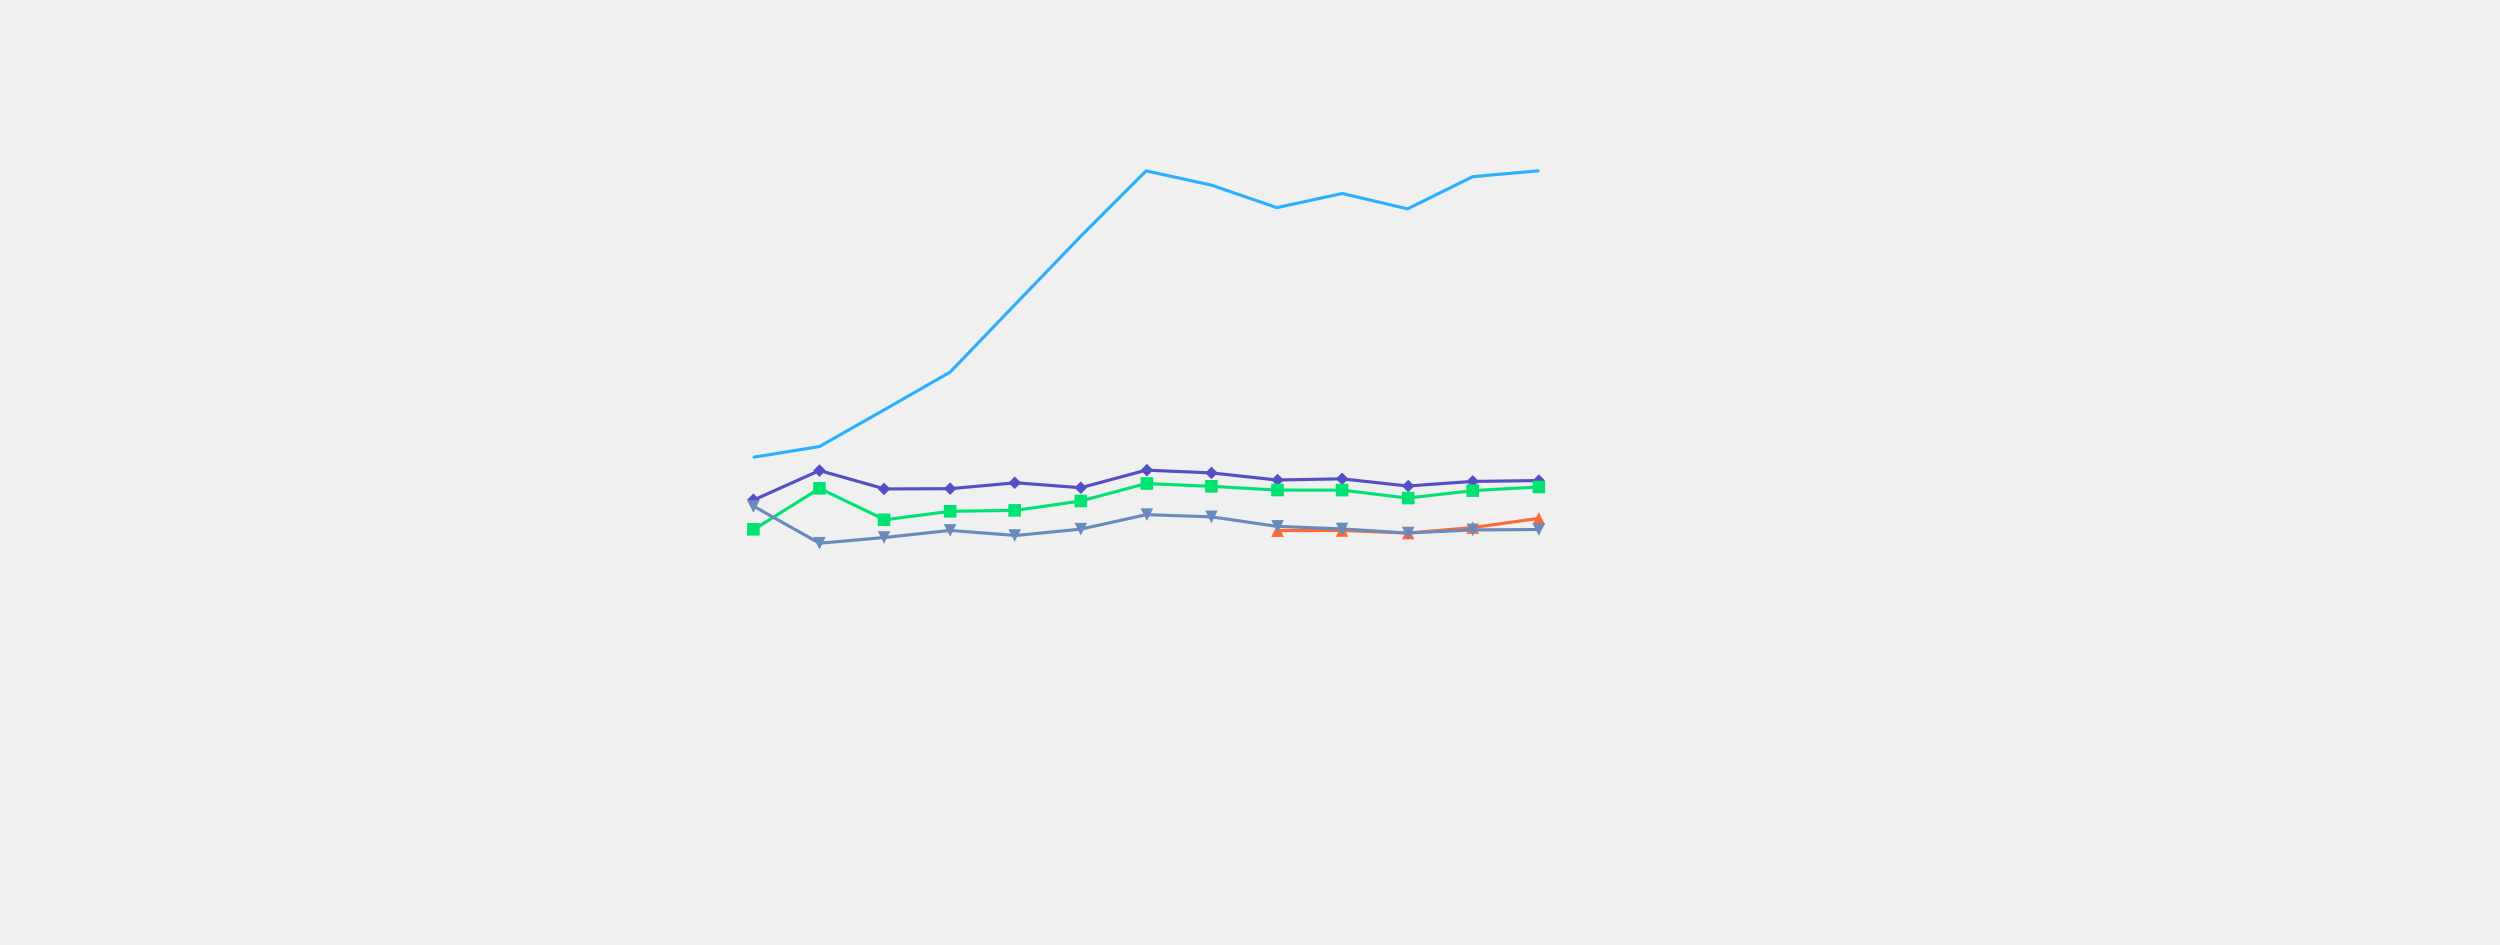
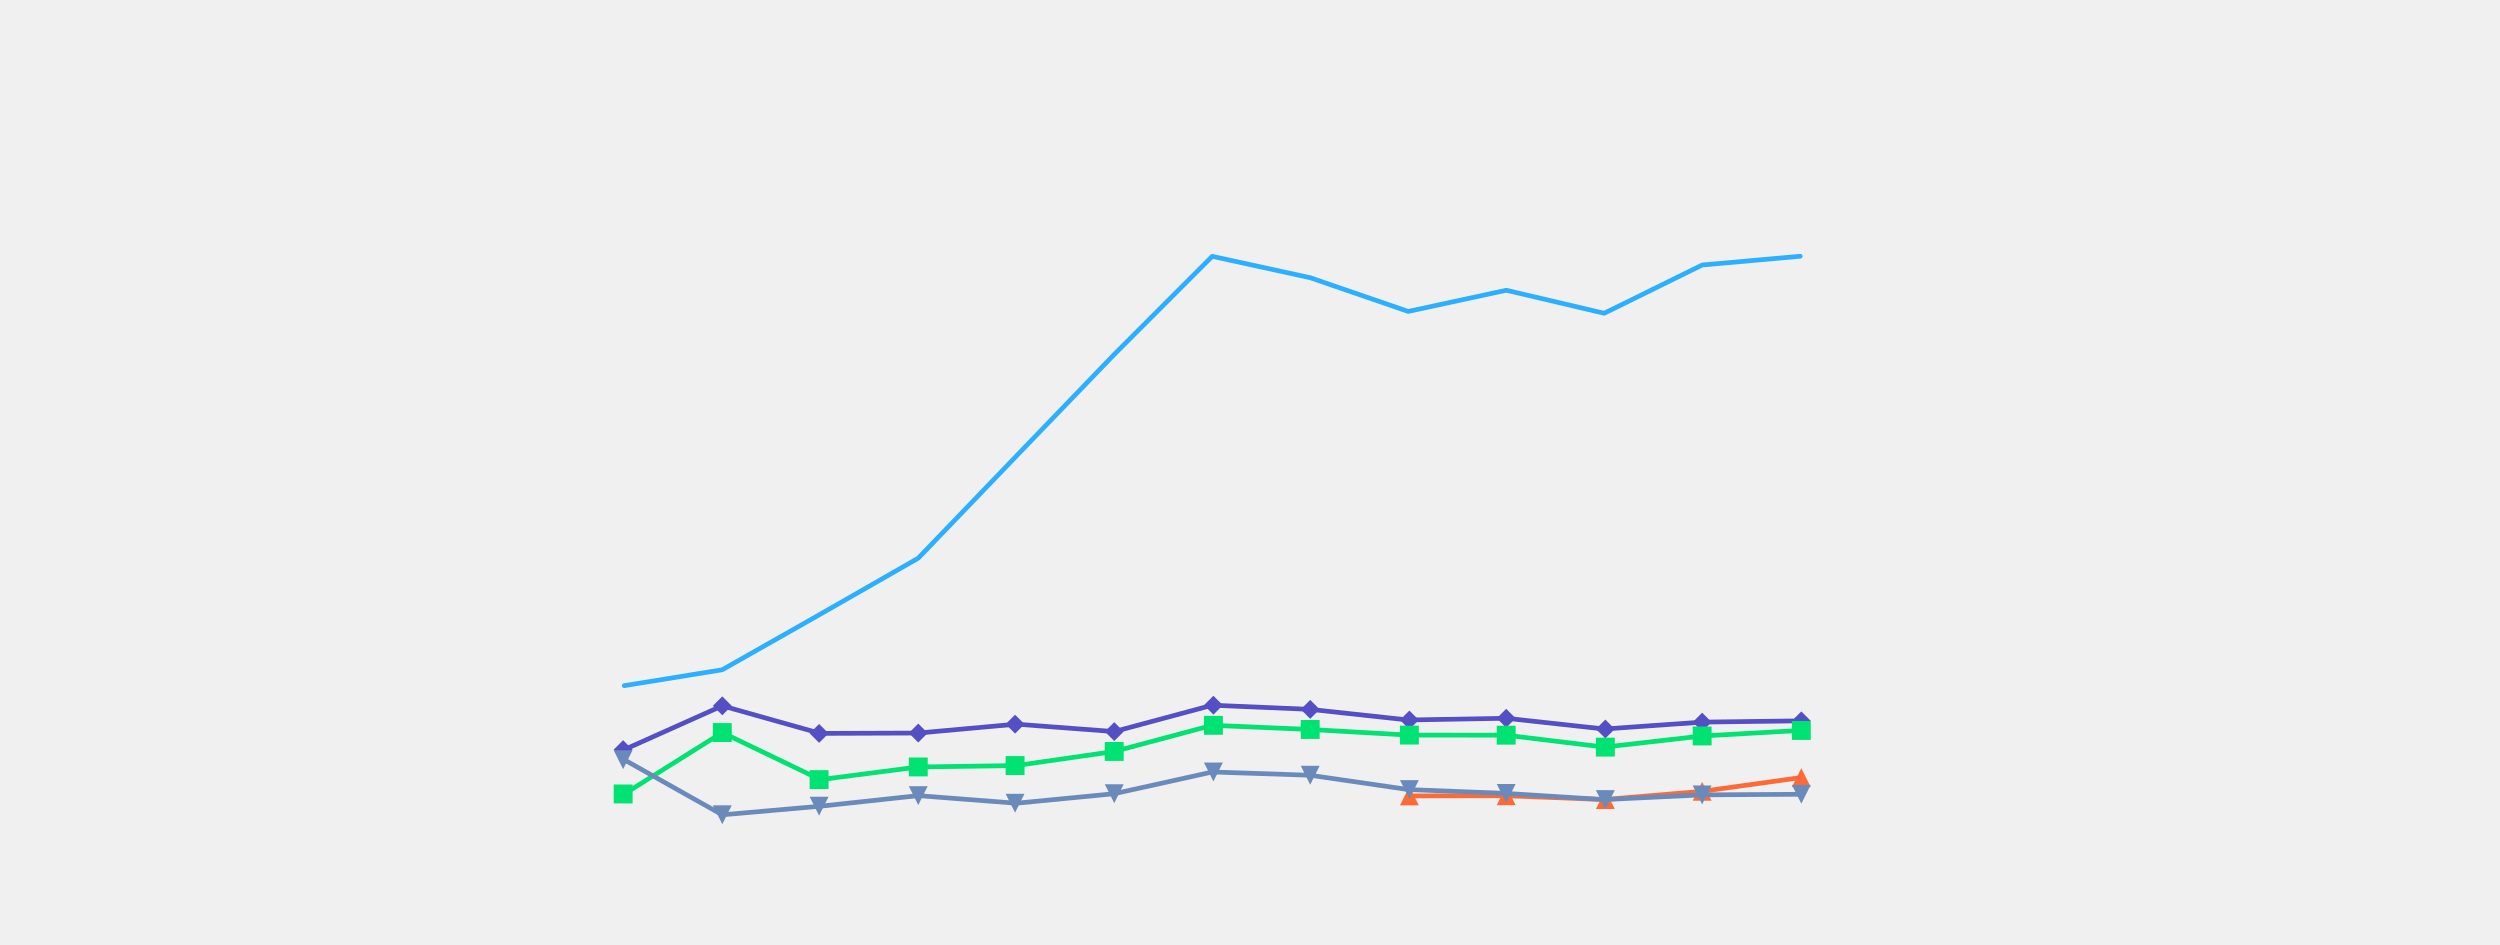
- <svg xmlns="http://www.w3.org/2000/svg" width="900" height="340" viewBox="0,0,800,600" id="svg">
+ <svg xmlns="http://www.w3.org/2000/svg" width="900" height="340" viewBox="0,0,700,400" id="svg">
  <style>.st0 {opacity:1;}
.st1 {fill:none; stroke:#2caffe; stroke-width:2;}
.st2 {fill:none; stroke:rgba(192,192,192,0); stroke-width:22;}
.st3 {outline: none; opacity:1;}
.st4 {fill:#2caffe;}
.st5 {outline: none; fill:#2caffe; stroke:#ffffff; stroke-width:0; opacity:1;}
.st6 {fill:none; stroke:#544fc5; stroke-width:2;}
.st7 {fill:#544fc5;}
.st8 {outline: none; fill:#544fc5; stroke:#ffffff; stroke-width:0; opacity:1;}
.st9 {fill:none; stroke:#00e272; stroke-width:2;}
.st10 {fill:#00e272;}
.st11 {outline: none; fill:#00e272; stroke:#ffffff; stroke-width:0; opacity:1;}
.st12 {fill:none; stroke:#fe6a35; stroke-width:2;}
.st13 {outline: none; fill:none; opacity:0;}
.st14 {outline: none; fill:#fe6a35; stroke:#ffffff; stroke-width:0; opacity:1;}
.st15 {fill:none; stroke:#6b8abc; stroke-width:2;}
.st16 {fill:#6b8abc;}
.st17 {outline: none; fill:#6b8abc; stroke:#ffffff; stroke-width:0; opacity:1;}</style>
  <g class="highcharts-series-group" data-z-index="3" filter="none" aria-hidden="false">
    <g class="st0" data-z-index="0.1" transform="translate(80,68) scale(1 1)" clip-path="url(#highcharts-0fek5hi-29-)" aria-hidden="true">
      <path d="M 4.98 222.394 L 46.484 215.665 L 87.987 192.14 L 129.49 168.397 L 170.993 125.196 L 212.497 82.104 L 254 40.565 L 295.503 49.627 L 337.007 63.901 L 378.51 54.928 L 420.013 64.681 L 461.516 44.232 L 503.02 40.53" class="st1" data-z-index="1" stroke-linejoin="round" stroke-linecap="round" filter="none" />
      <path d="M 4.98 222.394 L 46.484 215.665 L 87.987 192.14 L 129.49 168.397 L 170.993 125.196 L 212.497 82.104 L 254 40.565 L 295.503 49.627 L 337.007 63.901 L 378.51 54.928 L 420.013 64.681 L 461.516 44.232 L 503.02 40.53" data-z-index="2" class="st2" stroke-linecap="round" stroke-linejoin="round" />
    </g>
    <g class="st3" data-z-index="0.1" transform="translate(80,68) scale(1 1)" clip-path="none" aria-hidden="false" role="region" tabindex="-1" aria-label="Installation &amp; Developers, line 1 of 5 with 13 data points.">
      <path d="M 46.5 215.665 A 0 0 0 1 1 46.5 215.665 Z" class="st4" data-z-index="-1" fill-opacity="0.25" visibility="hidden" />
      <path d="M 4.5 226.394 A 4 4 0 1 1 4.5 226.394 Z" class="st5" tabindex="-1" role="img" aria-label="x, 2010, 43,934. Installation &amp; Developers." />
      <path d="M 46.5 219.665 A 4 4 0 1 1 46.5 219.665 Z" class="st5" tabindex="-1" role="img" aria-label="x, 2011, 48,656. Installation &amp; Developers." />
      <path d="M 87.5 196.14 A 4 4 0 1 1 87.5 196.14 Z" class="st5" tabindex="-1" role="img" aria-label="x, 2012, 65,165. Installation &amp; Developers." />
      <path d="M 129.5 172.397 A 4 4 0 1 1 129.5 172.397 Z" class="st5" tabindex="-1" role="img" aria-label="x, 2013, 81,827. Installation &amp; Developers." />
      <path d="M 170.5 129.196 A 4 4 0 1 1 170.5 129.196 Z" class="st5" tabindex="-1" role="img" aria-label="x, 2014, 112,143. Installation &amp; Developers." />
      <path d="M 212.5 86.104 A 4 4 0 1 1 212.5 86.104 Z" class="st5" tabindex="-1" role="img" aria-label="x, 2015, 142,383. Installation &amp; Developers." />
      <path d="M 254.5 44.565 A 4 4 0 1 1 254.5 44.565 Z" class="st5" tabindex="-1" role="img" aria-label="x, 2016, 171,533. Installation &amp; Developers." />
      <path d="M 295.5 53.627 A 4 4 0 1 1 295.5 53.627 Z" class="st5" tabindex="-1" role="img" aria-label="x, 2017, 165,174. Installation &amp; Developers." />
      <path d="M 337.5 67.901 A 4 4 0 1 1 337.5 67.901 Z" class="st5" tabindex="-1" role="img" aria-label="x, 2018, 155,157. Installation &amp; Developers." />
      <path d="M 378.5 58.928 A 4 4 0 1 1 378.5 58.928 Z" class="st5" tabindex="-1" role="img" aria-label="x, 2019, 161,454. Installation &amp; Developers." />
      <path d="M 420.5 68.681 A 4 4 0 1 1 420.5 68.681 Z" class="st5" tabindex="-1" role="img" aria-label="x, 2020, 154,610. Installation &amp; Developers." />
      <path d="M 461.5 48.232 A 4 4 0 1 1 461.5 48.232 Z" class="st5" tabindex="-1" role="img" aria-label="x, 2021, 168,960. Installation &amp; Developers." />
      <path d="M 503.5 44.53 A 4 4 0 1 1 503.5 44.53 Z" class="st5" tabindex="-1" role="img" aria-label="x, 2022, 171,558. Installation &amp; Developers." />
    </g>
    <g class="st0" data-z-index="0.1" transform="translate(80,68) scale(1 1)" clip-path="url(#highcharts-0fek5hi-29-)" aria-hidden="true">
      <path d="M 4.98 249.495 L 46.484 230.934 L 87.987 242.618 L 129.49 242.462 L 170.993 238.702 L 212.497 241.848 L 254 230.678 L 295.503 232.439 L 337.007 236.94 L 378.51 236.204 L 420.013 240.754 L 461.516 237.834 L 503.02 237.301" class="st6" data-z-index="1" stroke-linejoin="round" stroke-linecap="round" filter="none" />
      <path d="M 4.98 249.495 L 46.484 230.934 L 87.987 242.618 L 129.49 242.462 L 170.993 238.702 L 212.497 241.848 L 254 230.678 L 295.503 232.439 L 337.007 236.94 L 378.51 236.204 L 420.013 240.754 L 461.516 237.834 L 503.02 237.301" data-z-index="2" class="st2" stroke-linecap="round" stroke-linejoin="round" />
    </g>
    <g class="st3" data-z-index="0.1" transform="translate(80,68) scale(1 1)" clip-path="none" aria-hidden="false" role="region" tabindex="-1" aria-label="Manufacturing, line 2 of 5 with 13 data points.">
      <path d="M 129.5 242.462 A 0 0 0 1 1 129.5 242.462 Z" class="st7" data-z-index="-1" fill-opacity="0.25" visibility="hidden" />
      <path d="M 4.5 245.495 L 8.5 249.495 L 4.5 253.495 L 0.5 249.495 Z" class="st8" tabindex="-1" role="img" aria-label="x, 2010, 24,916. Manufacturing." />
      <path d="M 46.5 226.934 L 50.5 230.934 L 46.5 234.934 L 42.5 230.934 Z" class="st8" tabindex="-1" role="img" aria-label="x, 2011, 37,941. Manufacturing." />
      <path d="M 87.5 238.618 L 91.5 242.618 L 87.5 246.618 L 83.5 242.618 Z" class="st8" tabindex="-1" role="img" aria-label="x, 2012, 29,742. Manufacturing." />
      <path d="M 129.5 238.462 L 133.5 242.462 L 129.5 246.462 L 125.5 242.462 Z" class="st8" tabindex="-1" role="img" aria-label="x, 2013, 29,851. Manufacturing." />
      <path d="M 170.5 234.702 L 174.5 238.702 L 170.5 242.702 L 166.5 238.702 Z" class="st8" tabindex="-1" role="img" aria-label="x, 2014, 32,490. Manufacturing." />
      <path d="M 212.5 237.848 L 216.5 241.848 L 212.5 245.848 L 208.5 241.848 Z" class="st8" tabindex="-1" role="img" aria-label="x, 2015, 30,282. Manufacturing." />
      <path d="M 254.5 226.678 L 258.5 230.678 L 254.5 234.678 L 250.5 230.678 Z" class="st8" tabindex="-1" role="img" aria-label="x, 2016, 38,121. Manufacturing." />
      <path d="M 295.5 228.439 L 299.5 232.439 L 295.5 236.439 L 291.5 232.439 Z" class="st8" tabindex="-1" role="img" aria-label="x, 2017, 36,885. Manufacturing." />
      <path d="M 337.5 232.94 L 341.5 236.94 L 337.5 240.94 L 333.5 236.94 Z" class="st8" tabindex="-1" role="img" aria-label="x, 2018, 33,726. Manufacturing." />
      <path d="M 378.5 232.204 L 382.5 236.204 L 378.5 240.204 L 374.5 236.204 Z" class="st8" tabindex="-1" role="img" aria-label="x, 2019, 34,243. Manufacturing." />
      <path d="M 420.5 236.754 L 424.5 240.754 L 420.5 244.754 L 416.5 240.754 Z" class="st8" tabindex="-1" role="img" aria-label="x, 2020, 31,050. Manufacturing." />
      <path d="M 461.5 233.834 L 465.5 237.834 L 461.5 241.834 L 457.5 237.834 Z" class="st8" tabindex="-1" role="img" aria-label="x, 2021, 33,099. Manufacturing." />
      <path d="M 503.5 233.301 L 507.5 237.301 L 503.5 241.301 L 499.5 237.301 Z" class="st8" tabindex="-1" role="img" aria-label="x, 2022, 33,473. Manufacturing." />
    </g>
    <g class="st0" data-z-index="0.1" transform="translate(80,68) scale(1 1)" clip-path="url(#highcharts-0fek5hi-29-)" aria-hidden="true">
      <path d="M 4.98 268.265 L 46.484 242.25 L 87.987 262.193 L 129.49 256.826 L 170.993 256.236 L 212.497 250.263 L 254 239.191 L 295.503 240.95 L 337.007 243.329 L 378.51 243.371 L 420.013 248.43 L 461.516 243.706 L 503.02 241.369" class="st9" data-z-index="1" stroke-linejoin="round" stroke-linecap="round" filter="none" />
      <path d="M 4.98 268.265 L 46.484 242.25 L 87.987 262.193 L 129.49 256.826 L 170.993 256.236 L 212.497 250.263 L 254 239.191 L 295.503 240.95 L 337.007 243.329 L 378.51 243.371 L 420.013 248.43 L 461.516 243.706 L 503.02 241.369" data-z-index="2" class="st2" stroke-linecap="round" stroke-linejoin="round" />
    </g>
    <g class="st3" data-z-index="0.1" transform="translate(80,68) scale(1 1)" clip-path="none" aria-hidden="false" role="region" tabindex="-1" aria-label="Sales &amp; Distribution, line 3 of 5 with 13 data points.">
      <path d="M 212.5 250.263 A 0 0 0 1 1 212.5 250.263 Z" class="st10" data-z-index="-1" fill-opacity="0.25" visibility="hidden" />
      <path d="M 0.5 264.265 L 8.5 264.265 L 8.5 272.265 L 0.5 272.265 Z" class="st11" tabindex="-1" role="img" aria-label="x, 2010, 11,744. Sales &amp; Distribution." />
      <path d="M 42.5 238.25 L 50.5 238.25 L 50.5 246.25 L 42.5 246.25 Z" class="st11" tabindex="-1" role="img" aria-label="x, 2011, 30,000. Sales &amp; Distribution." />
      <path d="M 83.5 258.193 L 91.5 258.193 L 91.5 266.193 L 83.5 266.193 Z" class="st11" tabindex="-1" role="img" aria-label="x, 2012, 16,005. Sales &amp; Distribution." />
      <path d="M 125.5 252.826 L 133.5 252.826 L 133.5 260.826 L 125.5 260.826 Z" class="st11" tabindex="-1" role="img" aria-label="x, 2013, 19,771. Sales &amp; Distribution." />
      <path d="M 166.5 252.236 L 174.5 252.236 L 174.5 260.236 L 166.5 260.236 Z" class="st11" tabindex="-1" role="img" aria-label="x, 2014, 20,185. Sales &amp; Distribution." />
      <path d="M 208.5 246.263 L 216.5 246.263 L 216.5 254.263 L 208.5 254.263 Z" class="st11" tabindex="-1" role="img" aria-label="x, 2015, 24,377. Sales &amp; Distribution." />
      <path d="M 250.5 235.191 L 258.5 235.191 L 258.5 243.191 L 250.5 243.191 Z" class="st11" tabindex="-1" role="img" aria-label="x, 2016, 32,147. Sales &amp; Distribution." />
      <path d="M 291.5 236.95 L 299.5 236.95 L 299.5 244.95 L 291.5 244.95 Z" class="st11" tabindex="-1" role="img" aria-label="x, 2017, 30,912. Sales &amp; Distribution." />
      <path d="M 333.5 239.329 L 341.5 239.329 L 341.5 247.329 L 333.5 247.329 Z" class="st11" tabindex="-1" role="img" aria-label="x, 2018, 29,243. Sales &amp; Distribution." />
      <path d="M 374.5 239.371 L 382.5 239.371 L 382.5 247.371 L 374.5 247.371 Z" class="st11" tabindex="-1" role="img" aria-label="x, 2019, 29,213. Sales &amp; Distribution." />
      <path d="M 416.5 244.43 L 424.5 244.43 L 424.5 252.43 L 416.5 252.43 Z" class="st11" tabindex="-1" role="img" aria-label="x, 2020, 25,663. Sales &amp; Distribution." />
      <path d="M 457.5 239.706 L 465.5 239.706 L 465.5 247.706 L 457.5 247.706 Z" class="st11" tabindex="-1" role="img" aria-label="x, 2021, 28,978. Sales &amp; Distribution." />
      <path d="M 499.5 237.369 L 507.5 237.369 L 507.5 245.369 L 499.5 245.369 Z" class="st11" tabindex="-1" role="img" aria-label="x, 2022, 30,618. Sales &amp; Distribution." />
    </g>
    <g class="st0" data-z-index="0.1" transform="translate(80,68) scale(1 1)" clip-path="url(#highcharts-0fek5hi-29-)" aria-hidden="true">
      <path d="M 337.007 269.091 L 378.51 269.014 L 420.013 270.64 L 461.516 267.145 L 503.02 261.366" class="st12" data-z-index="1" stroke-linejoin="round" stroke-linecap="round" filter="none" />
      <path d="M 337.007 269.091 L 378.51 269.014 L 420.013 270.64 L 461.516 267.145 L 503.02 261.366" data-z-index="2" class="st2" stroke-linecap="round" stroke-linejoin="round" />
    </g>
    <g class="st3" data-z-index="0.1" transform="translate(80,68) scale(1 1)" clip-path="none" aria-hidden="false" role="region" tabindex="-1" aria-label="Operations &amp; Maintenance, line 4 of 5 with 13 data points.">
      <rect x="4.98" y="269.091" width="1" height="1" class="st13" fill-opacity="0" stroke-opacity="0" tabindex="-1" role="img" aria-label="x, 2010, No value. Operations &amp; Maintenance." />
      <rect x="46.484" y="269.091" width="1" height="1" class="st13" fill-opacity="0" stroke-opacity="0" tabindex="-1" role="img" aria-label="x, 2011, No value. Operations &amp; Maintenance." />
      <rect x="87.987" y="269.091" width="1" height="1" class="st13" fill-opacity="0" stroke-opacity="0" tabindex="-1" role="img" aria-label="x, 2012, No value. Operations &amp; Maintenance." />
      <rect x="129.49" y="269.091" width="1" height="1" class="st13" fill-opacity="0" stroke-opacity="0" tabindex="-1" role="img" aria-label="x, 2013, No value. Operations &amp; Maintenance." />
      <rect x="170.993" y="269.091" width="1" height="1" class="st13" fill-opacity="0" stroke-opacity="0" tabindex="-1" role="img" aria-label="x, 2014, No value. Operations &amp; Maintenance." />
      <rect x="212.497" y="269.091" width="1" height="1" class="st13" fill-opacity="0" stroke-opacity="0" tabindex="-1" role="img" aria-label="x, 2015, No value. Operations &amp; Maintenance." />
      <rect x="254" y="269.091" width="1" height="1" class="st13" fill-opacity="0" stroke-opacity="0" tabindex="-1" role="img" aria-label="x, 2016, No value. Operations &amp; Maintenance." />
      <rect x="295.503" y="269.091" width="1" height="1" class="st13" fill-opacity="0" stroke-opacity="0" tabindex="-1" role="img" aria-label="x, 2017, No value. Operations &amp; Maintenance." />
      <path d="M 337.5 265.091 L 341.5 273.091 L 333.5 273.091 Z" class="st14" tabindex="-1" role="img" aria-label="x, 2018, 11,164. Operations &amp; Maintenance." />
      <path d="M 378.5 265.014 L 382.5 273.014 L 374.5 273.014 Z" class="st14" tabindex="-1" role="img" aria-label="x, 2019, 11,218. Operations &amp; Maintenance." />
      <path d="M 420.5 266.64 L 424.5 274.64 L 416.5 274.64 Z" class="st14" tabindex="-1" role="img" aria-label="x, 2020, 10,077. Operations &amp; Maintenance." />
      <path d="M 461.5 263.145 L 465.5 271.145 L 457.5 271.145 Z" class="st14" tabindex="-1" role="img" aria-label="x, 2021, 12,530. Operations &amp; Maintenance." />
      <path d="M 503.5 257.366 L 507.5 265.366 L 499.5 265.366 Z" class="st14" tabindex="-1" role="img" aria-label="x, 2022, 16,585. Operations &amp; Maintenance." />
    </g>
    <g class="st0" data-z-index="0.1" transform="translate(80,68) scale(1 1)" clip-path="url(#highcharts-0fek5hi-29-)" aria-hidden="true">
      <path d="M 4.98 253.781 L 46.484 277.094 L 87.987 273.45 L 129.49 268.972 L 170.993 272.191 L 212.497 268.162 L 254 258.96 L 295.503 260.348 L 337.007 266.399 L 378.51 268.034 L 420.013 270.646 L 461.516 268.654 L 503.02 268.402" class="st15" data-z-index="1" stroke-linejoin="round" stroke-linecap="round" filter="none" />
      <path d="M 4.98 253.781 L 46.484 277.094 L 87.987 273.45 L 129.49 268.972 L 170.993 272.191 L 212.497 268.162 L 254 258.96 L 295.503 260.348 L 337.007 266.399 L 378.51 268.034 L 420.013 270.646 L 461.516 268.654 L 503.02 268.402" data-z-index="2" class="st2" stroke-linecap="round" stroke-linejoin="round" />
    </g>
    <g class="st3" data-z-index="0.1" transform="translate(80,68) scale(1 1)" clip-path="none" aria-hidden="false" role="region" tabindex="-1" aria-label="Other, line 5 of 5 with 13 data points.">
      <path d="M 170.5 272.191 A 0 0 0 1 1 170.5 272.191 Z" class="st16" data-z-index="-1" fill-opacity="0.25" visibility="hidden" />
      <path d="M 0.5 249.781 L 8.5 249.781 L 4.5 257.781 Z" class="st17" tabindex="-1" role="img" aria-label="x, 2010, 21,908. Other." />
      <path d="M 42.5 273.094 L 50.5 273.094 L 46.5 281.094 Z" class="st17" tabindex="-1" role="img" aria-label="x, 2011, 5,548. Other." />
      <path d="M 83.5 269.45 L 91.5 269.45 L 87.5 277.45 Z" class="st17" tabindex="-1" role="img" aria-label="x, 2012, 8,105. Other." />
      <path d="M 125.5 264.972 L 133.5 264.972 L 129.5 272.972 Z" class="st17" tabindex="-1" role="img" aria-label="x, 2013, 11,248. Other." />
      <path d="M 166.5 268.191 L 174.5 268.191 L 170.5 276.191 Z" class="st17" tabindex="-1" role="img" aria-label="x, 2014, 8,989. Other." />
      <path d="M 208.5 264.162 L 216.5 264.162 L 212.5 272.162 Z" class="st17" tabindex="-1" role="img" aria-label="x, 2015, 11,816. Other." />
      <path d="M 250.5 254.96 L 258.5 254.96 L 254.5 262.96 Z" class="st17" tabindex="-1" role="img" aria-label="x, 2016, 18,274. Other." />
      <path d="M 291.5 256.348 L 299.5 256.348 L 295.5 264.348 Z" class="st17" tabindex="-1" role="img" aria-label="x, 2017, 17,300. Other." />
      <path d="M 333.5 262.399 L 341.5 262.399 L 337.5 270.399 Z" class="st17" tabindex="-1" role="img" aria-label="x, 2018, 13,053. Other." />
      <path d="M 374.5 264.034 L 382.5 264.034 L 378.5 272.034 Z" class="st17" tabindex="-1" role="img" aria-label="x, 2019, 11,906. Other." />
      <path d="M 416.5 266.646 L 424.5 266.646 L 420.5 274.646 Z" class="st17" tabindex="-1" role="img" aria-label="x, 2020, 10,073. Other." />
      <path d="M 457.5 264.654 L 465.5 264.654 L 461.5 272.654 Z" class="st17" tabindex="-1" role="img" aria-label="x, 2021, 11,471. Other." />
      <path d="M 499.5 264.402 L 507.5 264.402 L 503.5 272.402 Z" class="st17" tabindex="-1" role="img" aria-label="x, 2022, 11,648. Other." />
    </g>
  </g>
</svg>
